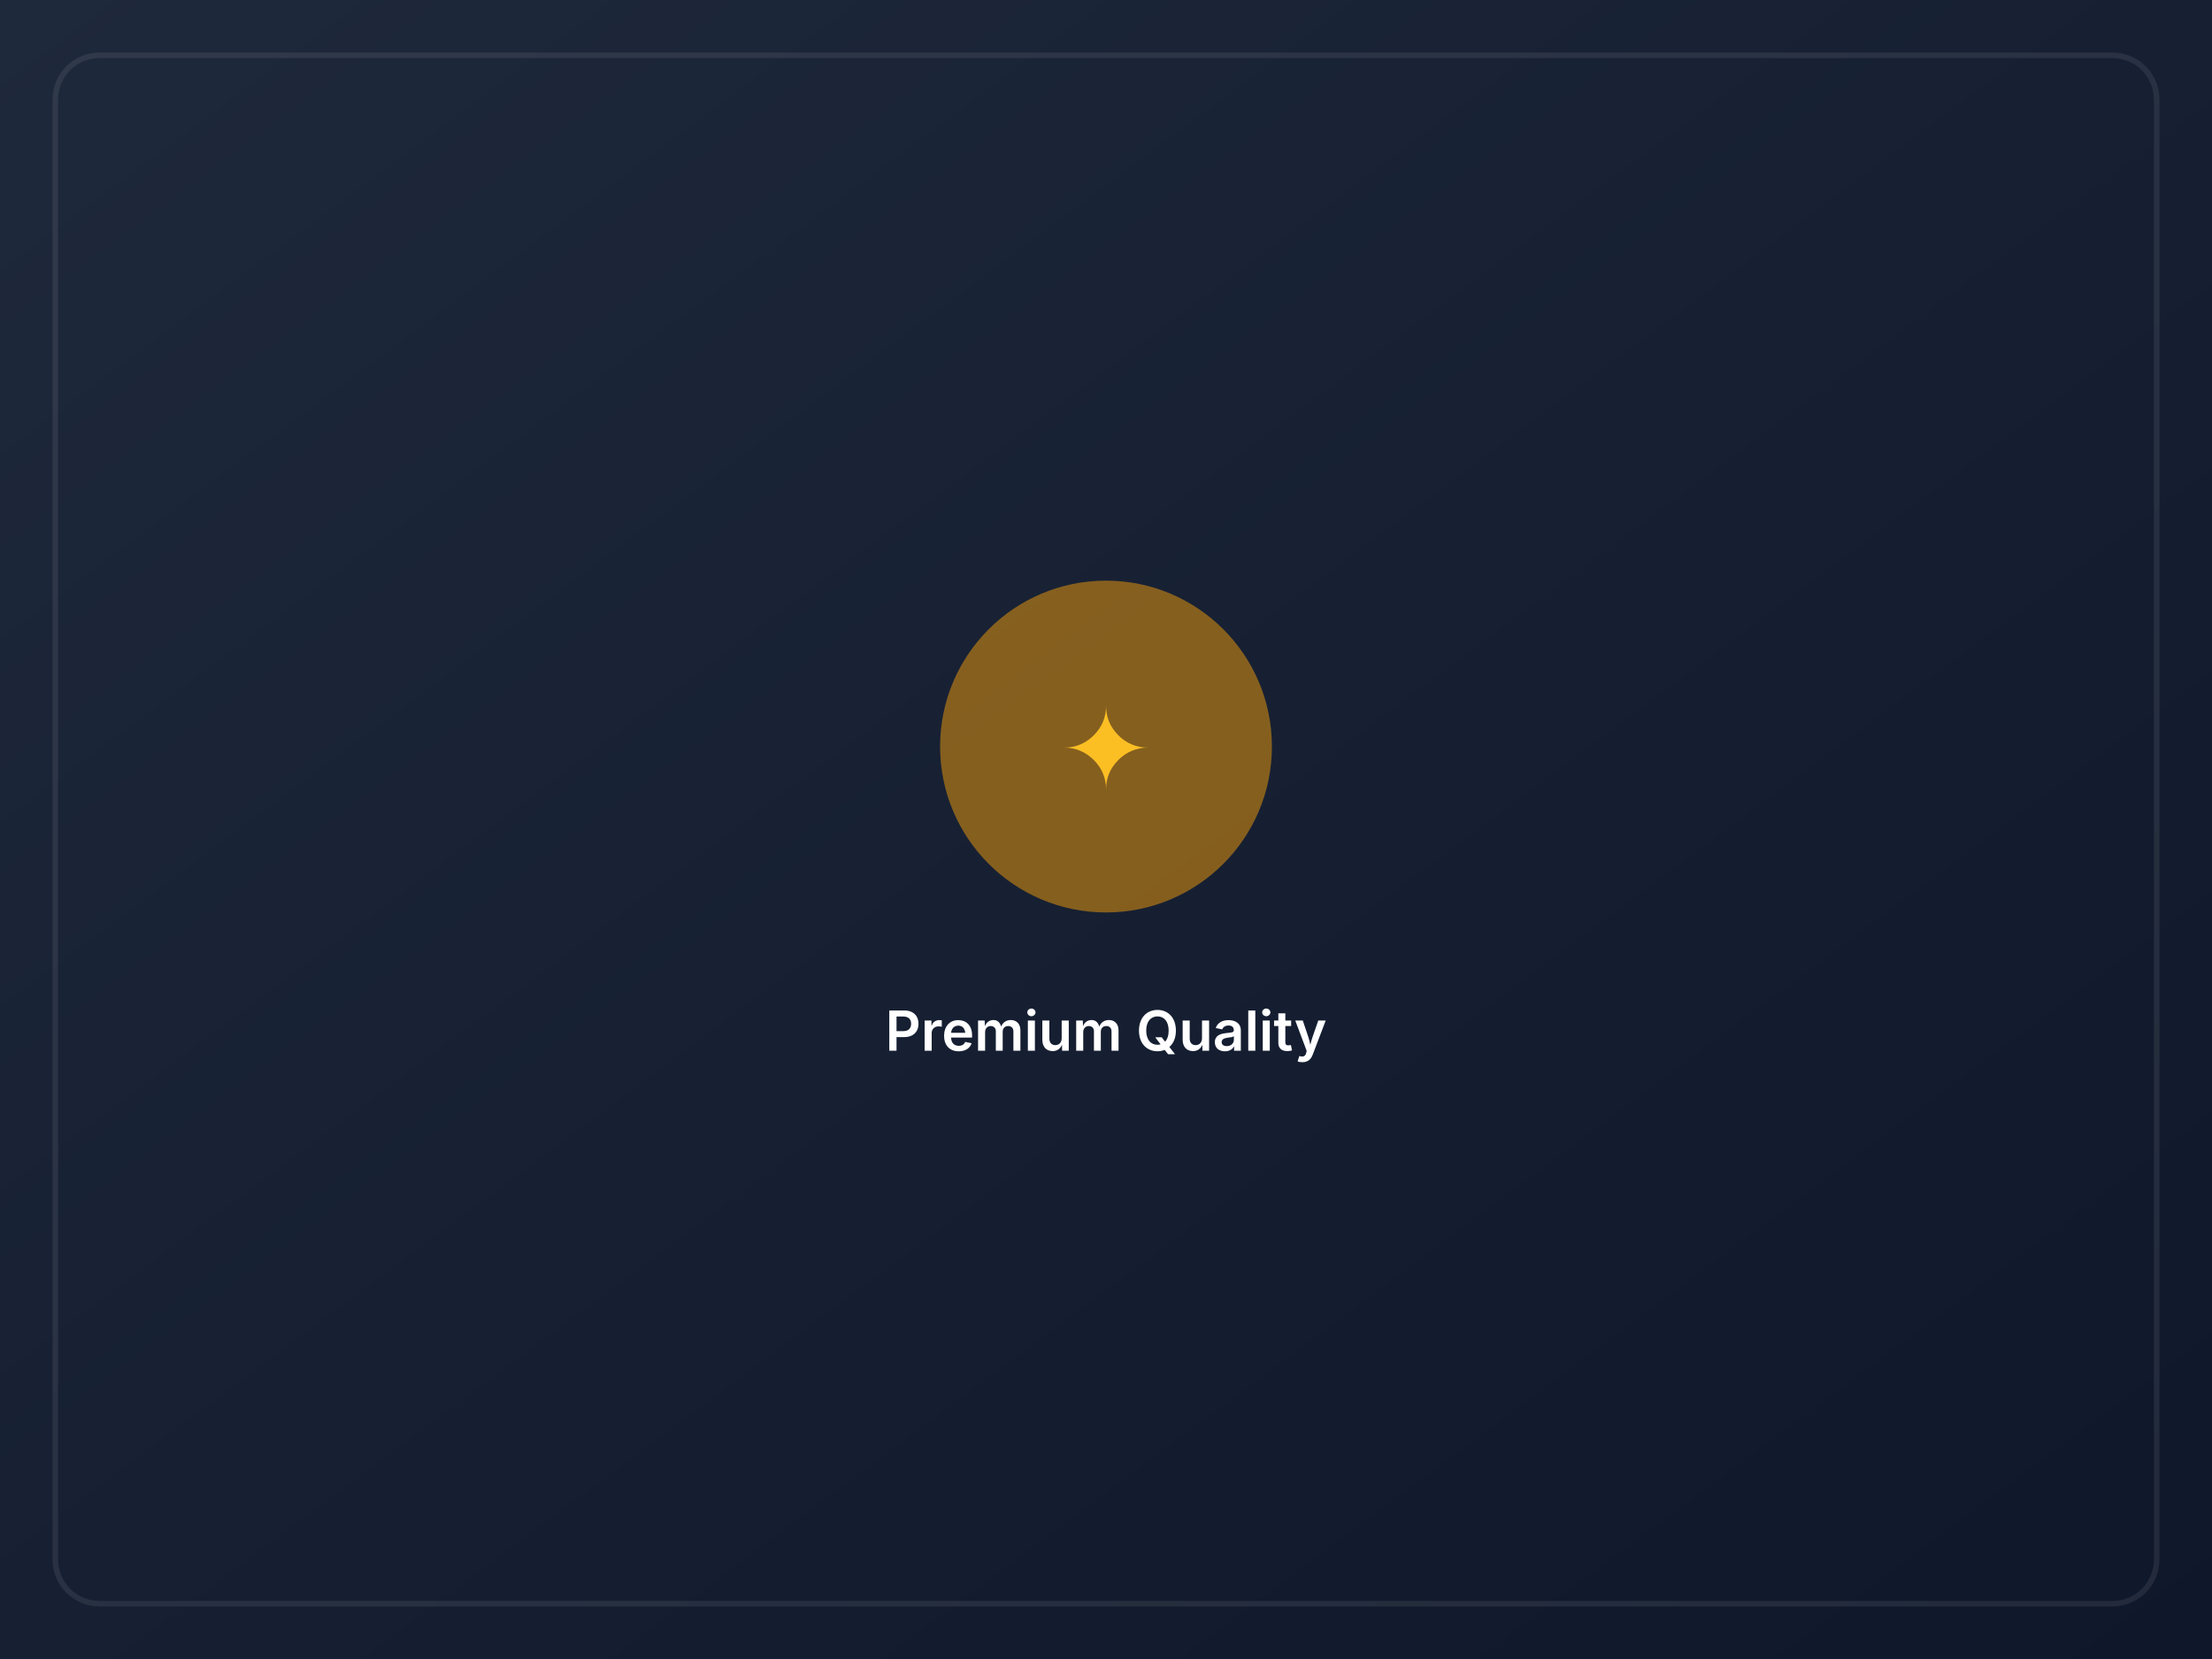
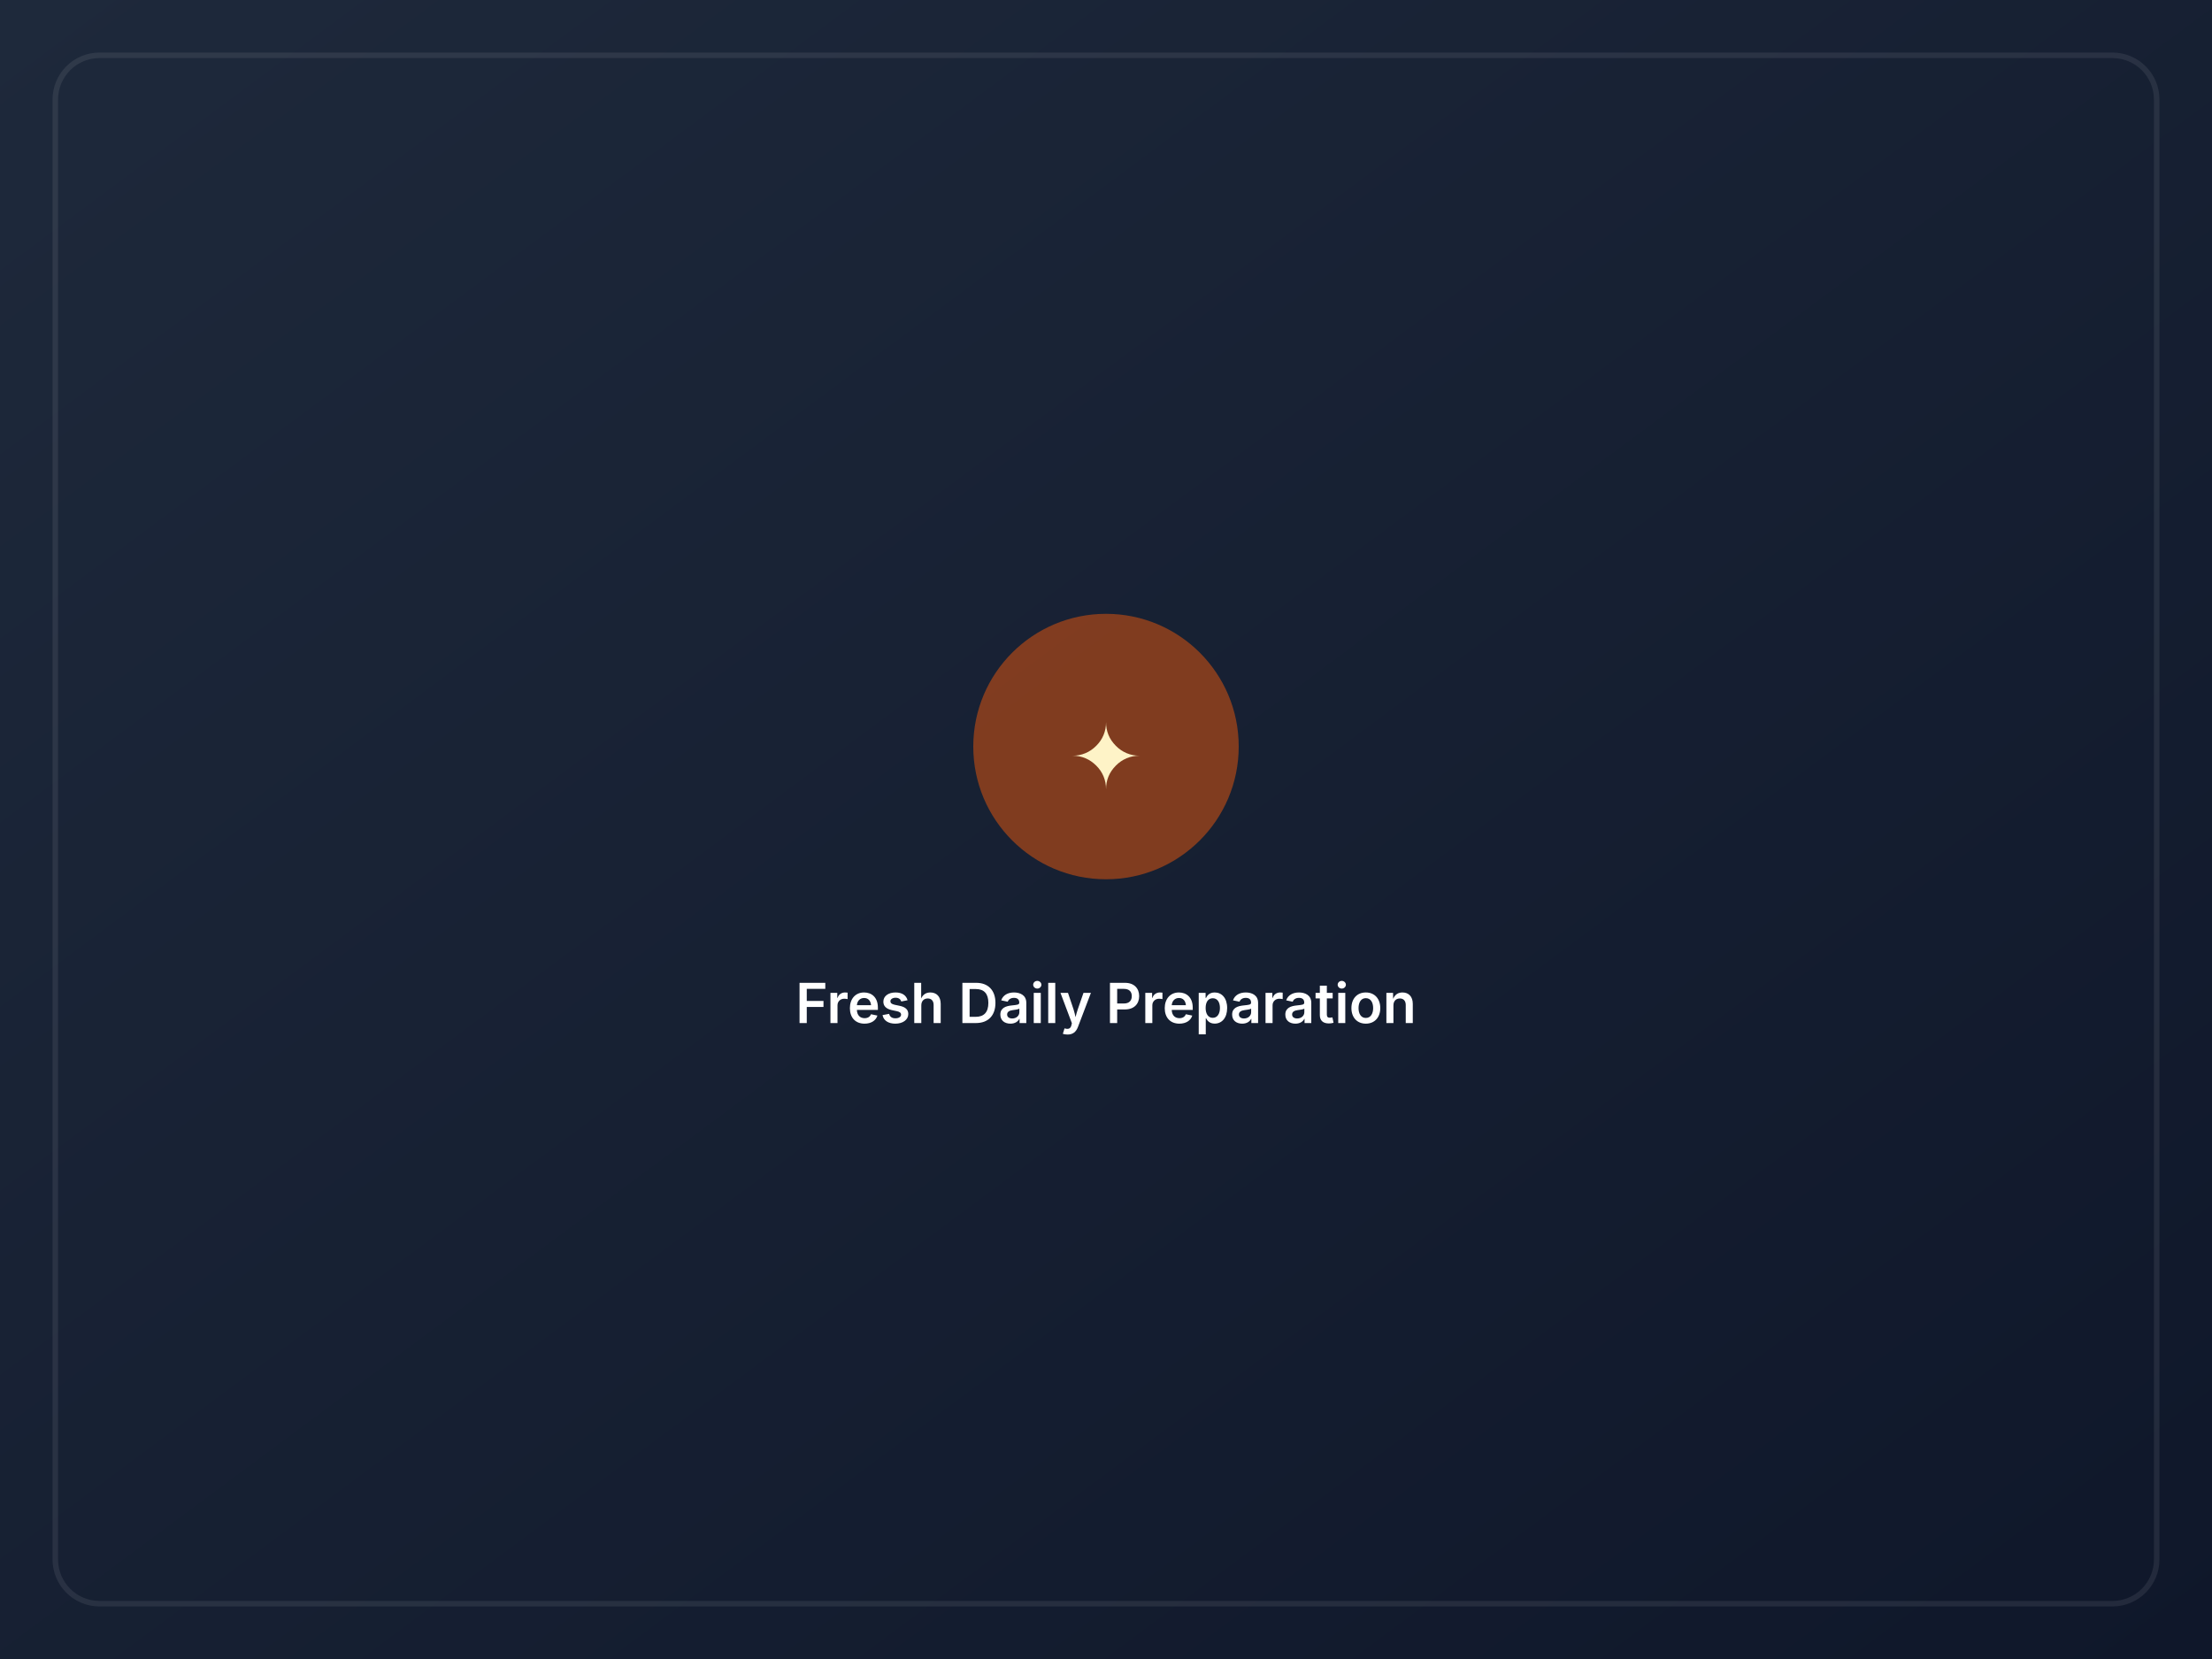
<svg xmlns="http://www.w3.org/2000/svg" viewBox="0 0 800 600" width="100%" height="100%">
  <defs>
    <linearGradient id="galGrad1" x1="0%" y1="0%" x2="100%" y2="100%">
      <stop offset="0%" stop-color="#1e293b" />
      <stop offset="100%" stop-color="#0f172a" />
    </linearGradient>
  </defs>
  <rect width="800" height="600" fill="url(#galGrad1)" />
  <rect x="20" y="20" width="760" height="560" rx="16" fill="none" stroke="rgba(255,255,255,0.08)" stroke-width="2" />
-   <circle cx="400" cy="270" r="60" fill="#f59e0b" fill-opacity="0.5" />
-   <text x="400" y="285" font-family="system-ui, -apple-system, sans-serif" font-size="40" fill="#fbbf24" text-anchor="middle">
+   <circle cx="400" cy="270" r="48" fill="#ea580c" fill-opacity="0.5" />
+   <text x="400" y="285" font-family="system-ui, -apple-system, sans-serif" font-size="32" fill="#fef3c7" text-anchor="middle">
    ✦
  </text>
-   <text x="400" y="380" font-family="system-ui, -apple-system, sans-serif" font-size="20" font-weight="600" fill="#ffffff" text-anchor="middle">
-     Premium Quality
+   <text x="400" y="370" font-family="system-ui, -apple-system, sans-serif" font-size="20" font-weight="600" fill="#ffffff" text-anchor="middle">
+     Fresh Daily Preparation
  </text>
</svg>
